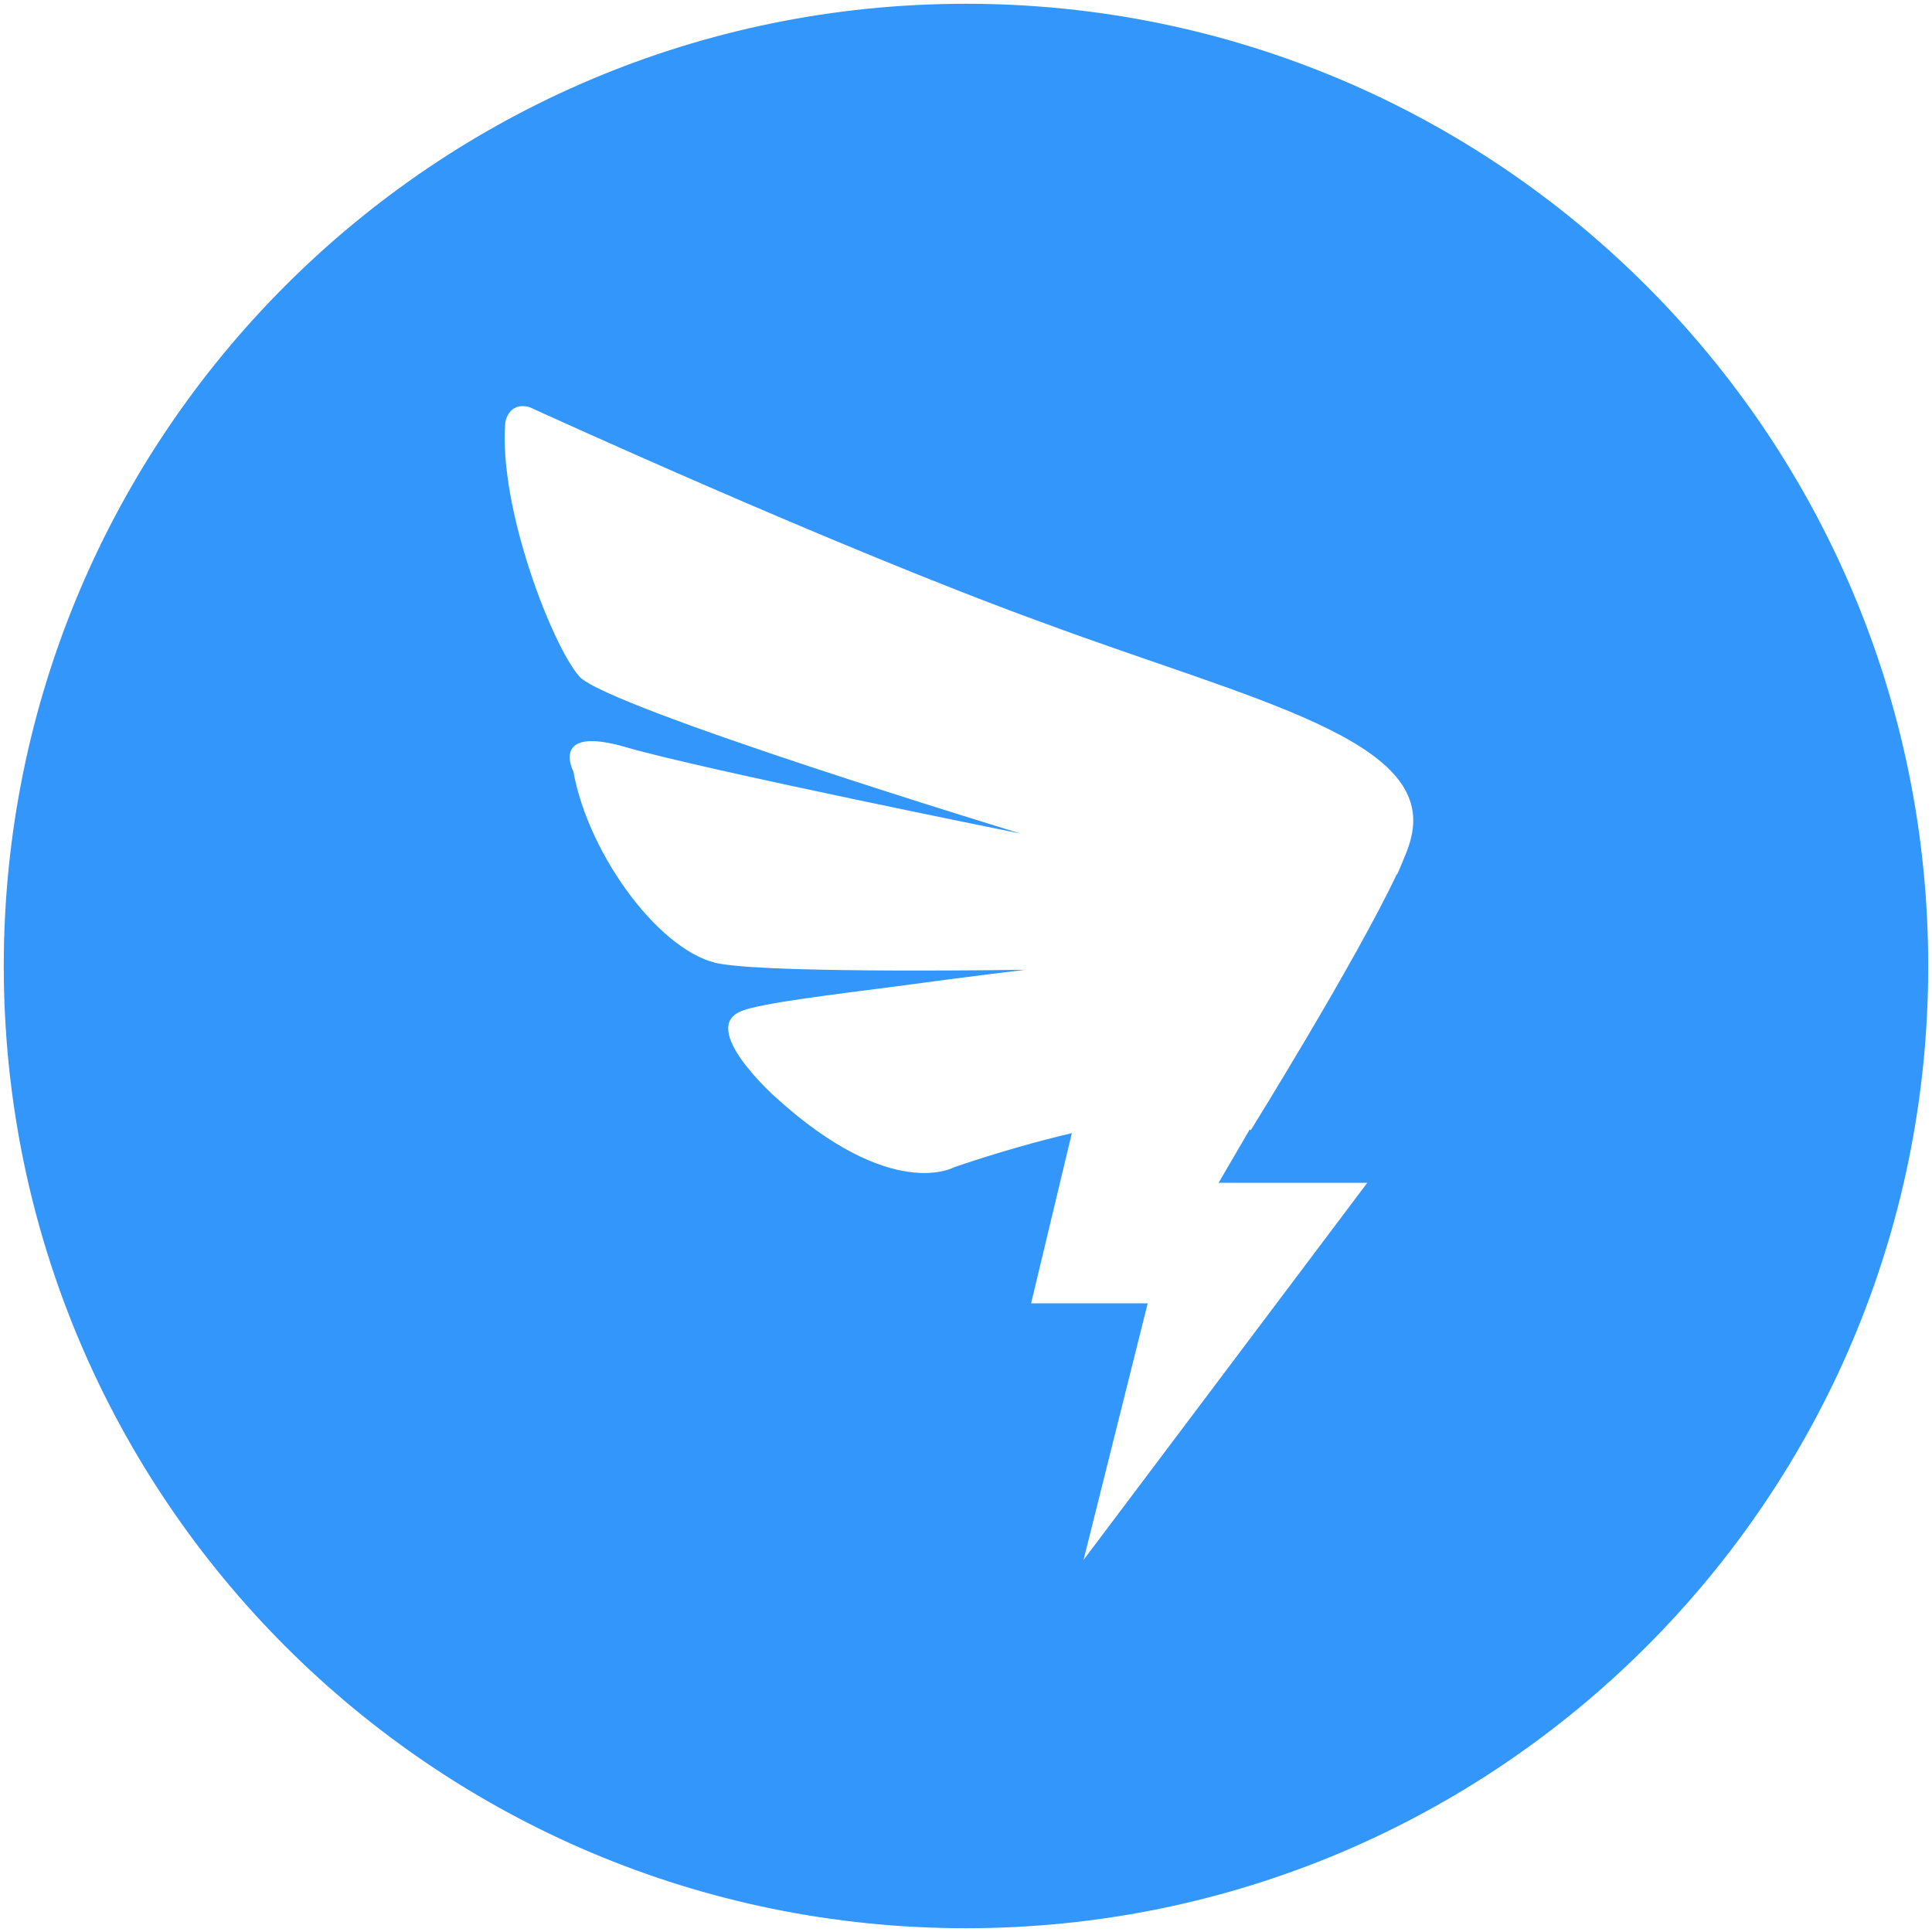
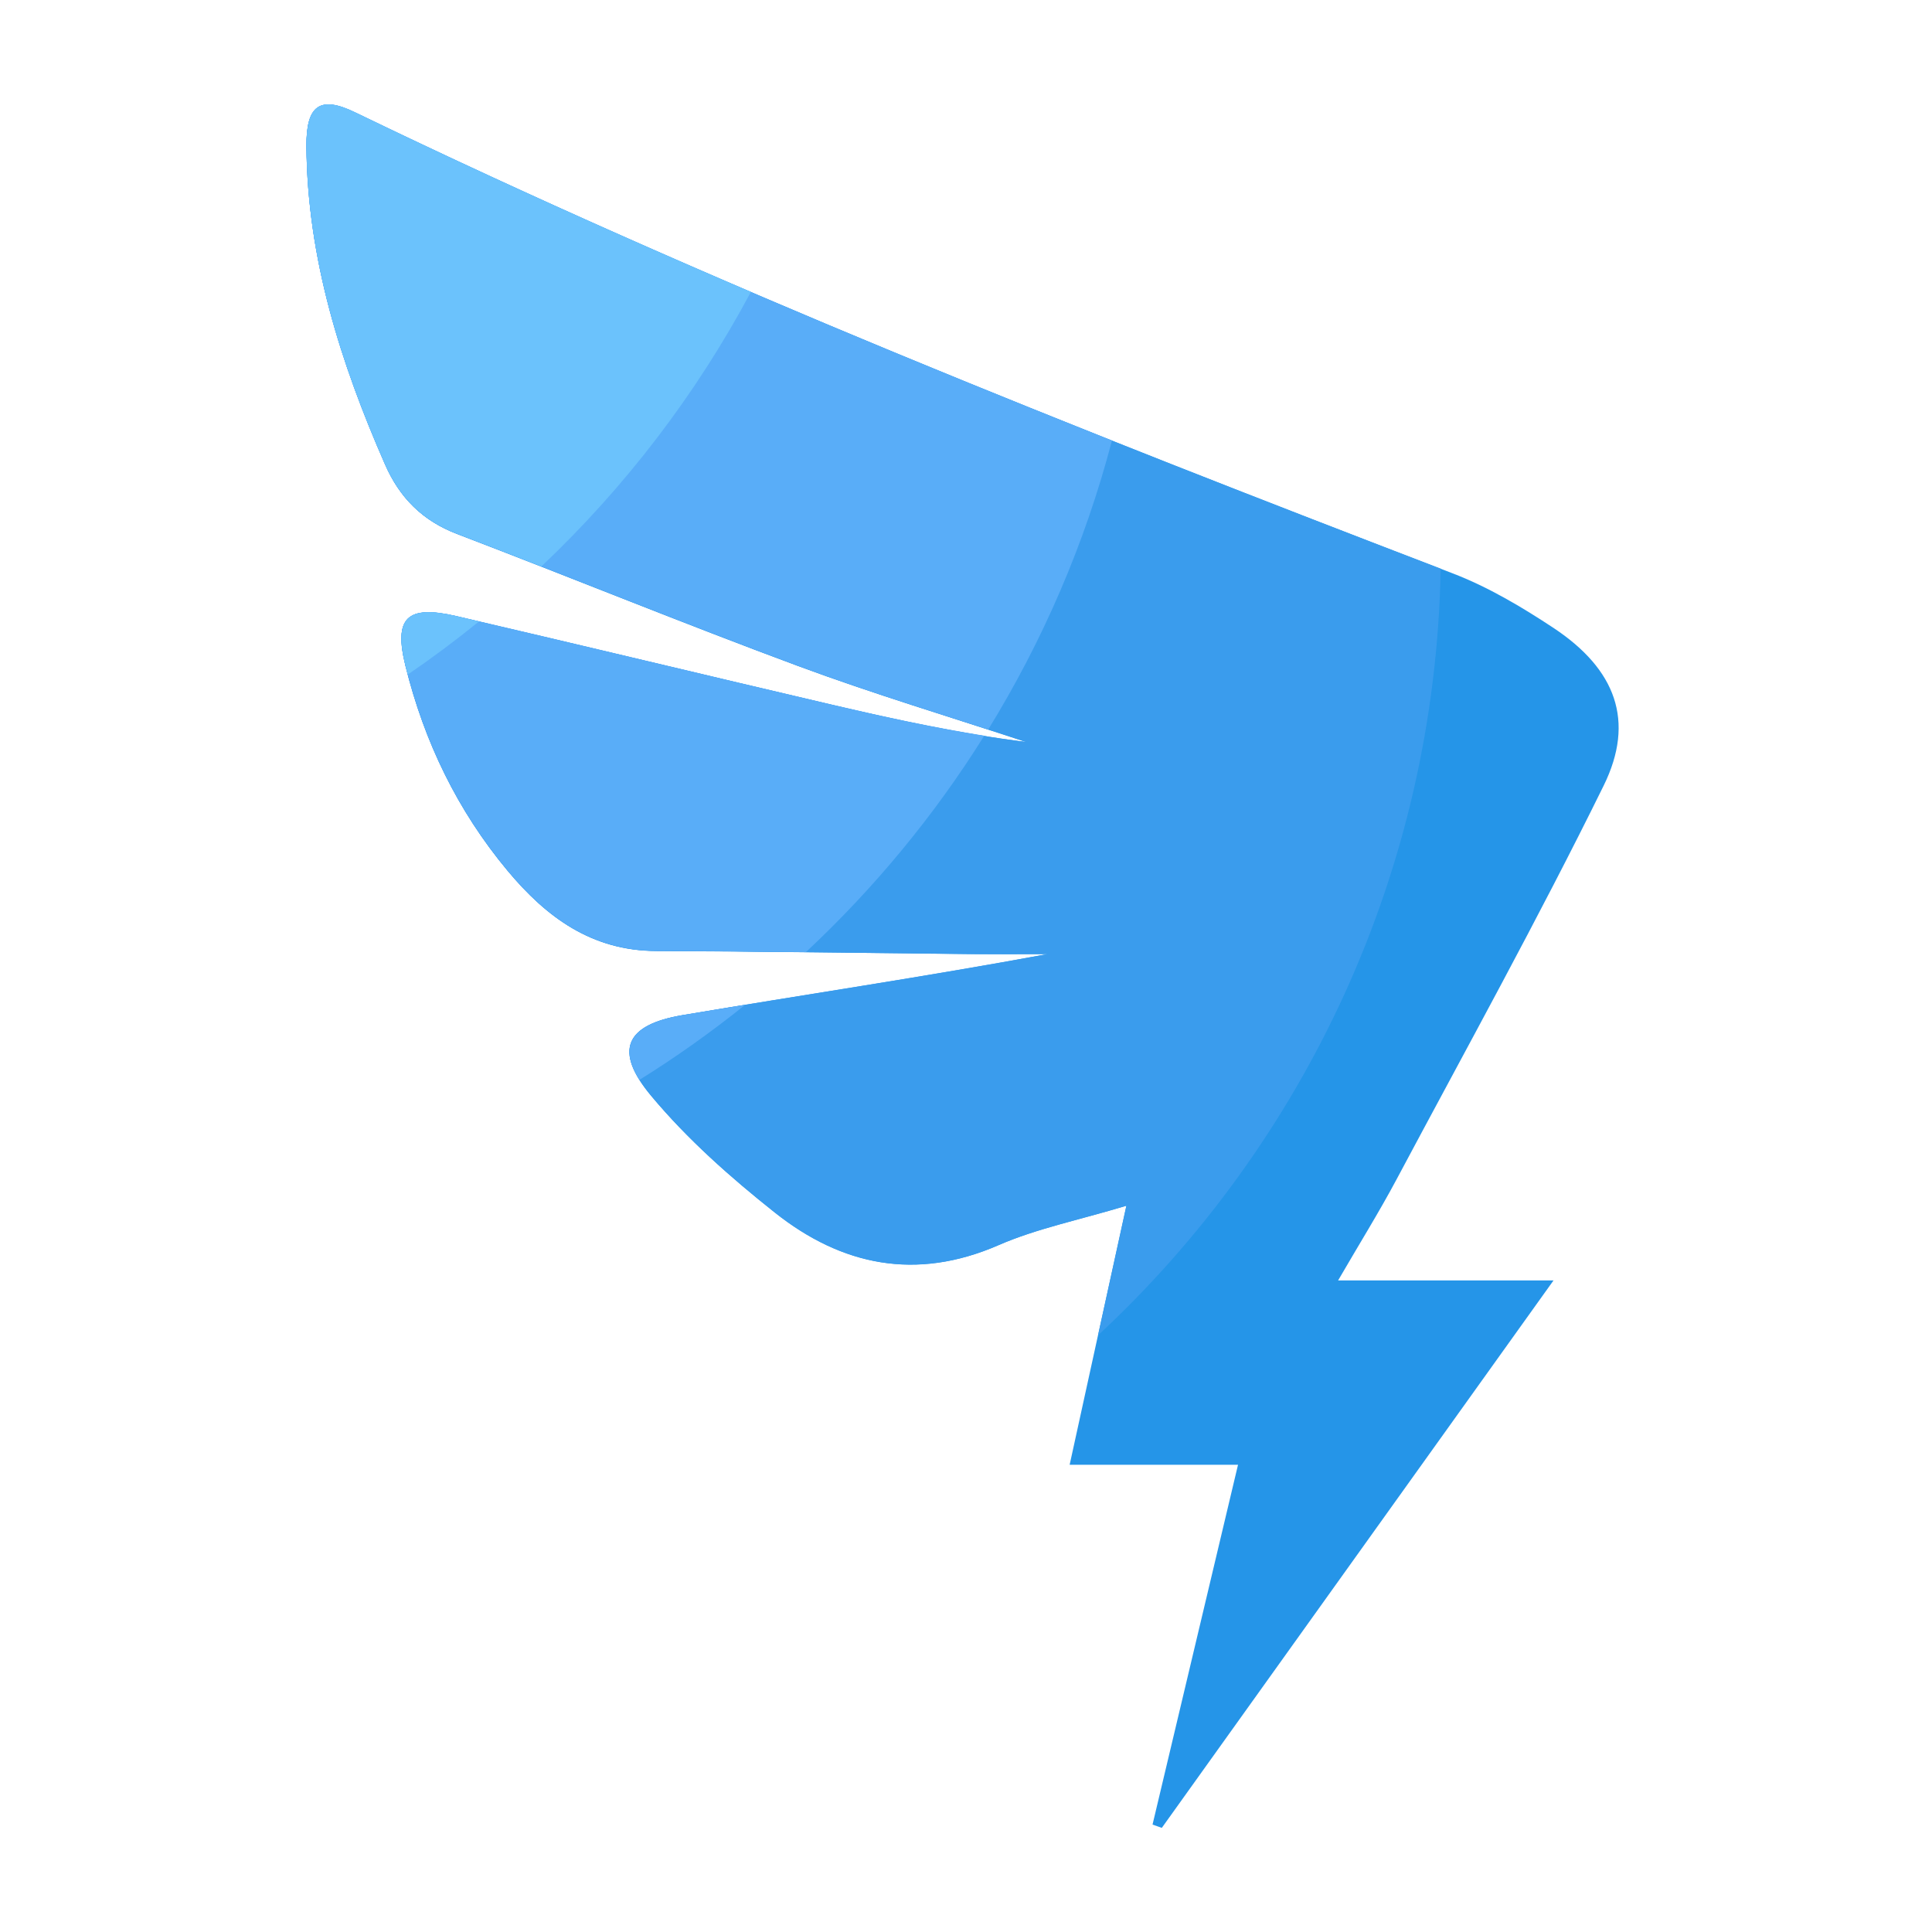
- <svg xmlns="http://www.w3.org/2000/svg" t="1779593926319" class="icon" viewBox="0 0 1024 1024" version="1.1" p-id="6419" width="200" height="200">
-   <path d="M512 2C230.2 2 2 230.2 2 512s228.2 510 510 510 510-228.2 510-510S793.3 2 512 2z m235.9 442c-1 4.6-3.6 10.8-7.2 19.1l-0.5 0.5c-21.6 45.8-77.3 135.5-77.3 135.5l-0.5-0.5-16.5 28.3h78.8L574.3 826.8l34-136h-61.8l21.6-90.2c-17.5 4.1-38.1 9.8-62.3 18 0 0-33 19.1-94.8-37.1 0 0-41.7-37.1-17.5-45.8 10.3-4.1 50-8.8 81.4-12.9 42.2-5.7 68.5-8.8 68.5-8.8s-130.3 2.1-161.2-3.1c-30.9-4.6-70.1-56.7-78.3-102 0 0-12.9-24.7 27.8-12.9 40.2 11.8 209.2 45.8 209.2 45.8S321.4 375 307 358.5c-14.4-16.5-42.8-89.6-39.2-134.5 0 0 1.5-11.3 12.9-8.2 0 0 161.8 74.2 272.5 114.4C664.5 371.4 760.8 392 747.9 444z" fill="#3296FA" p-id="6420" />
+ <svg xmlns="http://www.w3.org/2000/svg" t="1779595008873" class="icon" viewBox="0 0 1024 1024" version="1.1" p-id="6588" width="200" height="200">
+   <path d="M709.222 678.656h114.176c-71.014 99.277-139.315 194.714-207.616 290.15-1.638-0.563-3.277-1.178-4.915-1.741 14.899-62.669 29.798-125.389 45.312-190.72h-89.242c10.138-46.285 19.661-89.754 30.054-137.267-25.395 7.629-47.514 12.083-67.738 20.89-43.725 19.046-83.098 10.906-118.579-17.254-23.501-18.637-46.438-38.963-65.587-61.901-19.968-23.962-13.722-37.632 16.691-42.752 64.307-10.854 128.819-20.378 193.434-32.358-13.517 0-27.034 0.102-40.55 0-55.603-0.563-111.206-1.434-166.861-1.638-34.15-0.102-58.163-17.818-78.797-42.547-26.624-31.949-44.186-68.403-54.118-108.544-6.298-25.446 0.666-32.461 26.931-26.368 66.458 15.462 132.71 31.437 199.168 47.002 33.946 7.936 67.994 15.309 102.963 19.712-40.294-13.312-80.998-25.498-120.781-40.243-60.621-22.477-120.525-46.95-180.941-70.042-18.33-7.014-30.464-19.2-38.144-36.813-23.603-53.862-41.216-109.21-41.677-168.653-0.154-21.658 7.066-26.982 25.702-17.971C377.754 151.245 573.44 228.454 769.894 303.872c18.842 7.219 36.762 17.869 53.709 29.082 32.614 21.709 43.264 49.101 26.368 83.456-34.714 70.554-72.858 139.469-109.875 208.896-9.165 17.152-19.456 33.69-30.874 53.35z" fill="#2595E8" p-id="6589" />
+   <path d="M763.597 301.414C569.242 226.816 375.757 150.221 188.16 59.546c-18.586-9.011-25.856-3.686-25.702 17.971 0.461 59.443 18.074 114.79 41.677 168.653 7.731 17.613 19.814 29.798 38.144 36.813 60.416 23.091 120.32 47.565 180.941 70.042 39.782 14.746 80.486 26.931 120.781 40.243-34.97-4.403-69.018-11.776-102.963-19.712-66.406-15.514-132.71-31.539-199.168-47.002-26.266-6.093-33.229 0.922-26.931 26.368 9.933 40.192 27.494 76.595 54.118 108.544 20.582 24.73 44.646 42.394 78.797 42.547 55.603 0.205 111.206 1.126 166.861 1.638 13.517 0.154 27.034 0 40.55 0-64.614 11.981-129.126 21.555-193.434 32.358-30.413 5.12-36.608 18.79-16.691 42.752 19.098 22.938 42.086 43.264 65.587 61.901 35.482 28.16 74.803 36.301 118.579 17.254 20.224-8.806 42.394-13.21 67.738-20.89-5.171 23.603-10.138 46.234-15.053 68.71 109.363-101.632 178.637-245.811 181.606-406.323z" fill="#3A9CED" p-id="6590" />
+   <path d="M242.278 282.931c60.416 23.091 120.32 47.565 180.941 70.042 33.126 12.288 66.918 22.835 100.557 33.69 28.928-47.002 51.251-98.458 65.587-153.19-135.475-53.862-269.824-110.387-401.254-173.978-18.586-9.011-25.856-3.686-25.702 17.971 0.461 59.443 18.074 114.79 41.677 168.653 7.782 17.613 19.917 29.85 38.195 36.813zM441.037 373.504c-66.406-15.514-132.71-31.539-199.168-47.002-26.266-6.093-33.229 0.922-26.931 26.368 9.933 40.192 27.494 76.595 54.118 108.544 20.582 24.73 44.646 42.394 78.797 42.547 26.419 0.102 52.89 0.358 79.309 0.666 36.25-33.894 68.096-72.397 94.515-114.688-27.187-4.352-53.965-10.189-80.64-16.435zM361.779 538.061c-26.624 4.506-34.662 15.514-22.886 34.304 19.507-12.134 38.195-25.446 56.064-39.782-11.059 1.792-22.118 3.584-33.178 5.478z" fill="#59ADF8" p-id="6591" />
+   <path d="M242.278 282.931c14.899 5.683 29.798 11.469 44.646 17.306 44.39-42.035 82.022-91.085 111.053-145.51-70.605-30.259-140.646-61.747-209.869-95.232-18.586-9.011-25.856-3.686-25.702 17.971 0.461 59.443 18.074 114.79 41.677 168.653 7.782 17.613 19.917 29.85 38.195 36.813zM241.869 326.554c-26.266-6.093-33.229 0.922-26.931 26.368 0.358 1.536 0.87 3.021 1.28 4.557 12.954-8.858 25.498-18.227 37.683-28.109-4.045-0.922-8.038-1.894-12.032-2.816z" fill="#6BC2FC" p-id="6592" />
</svg>
